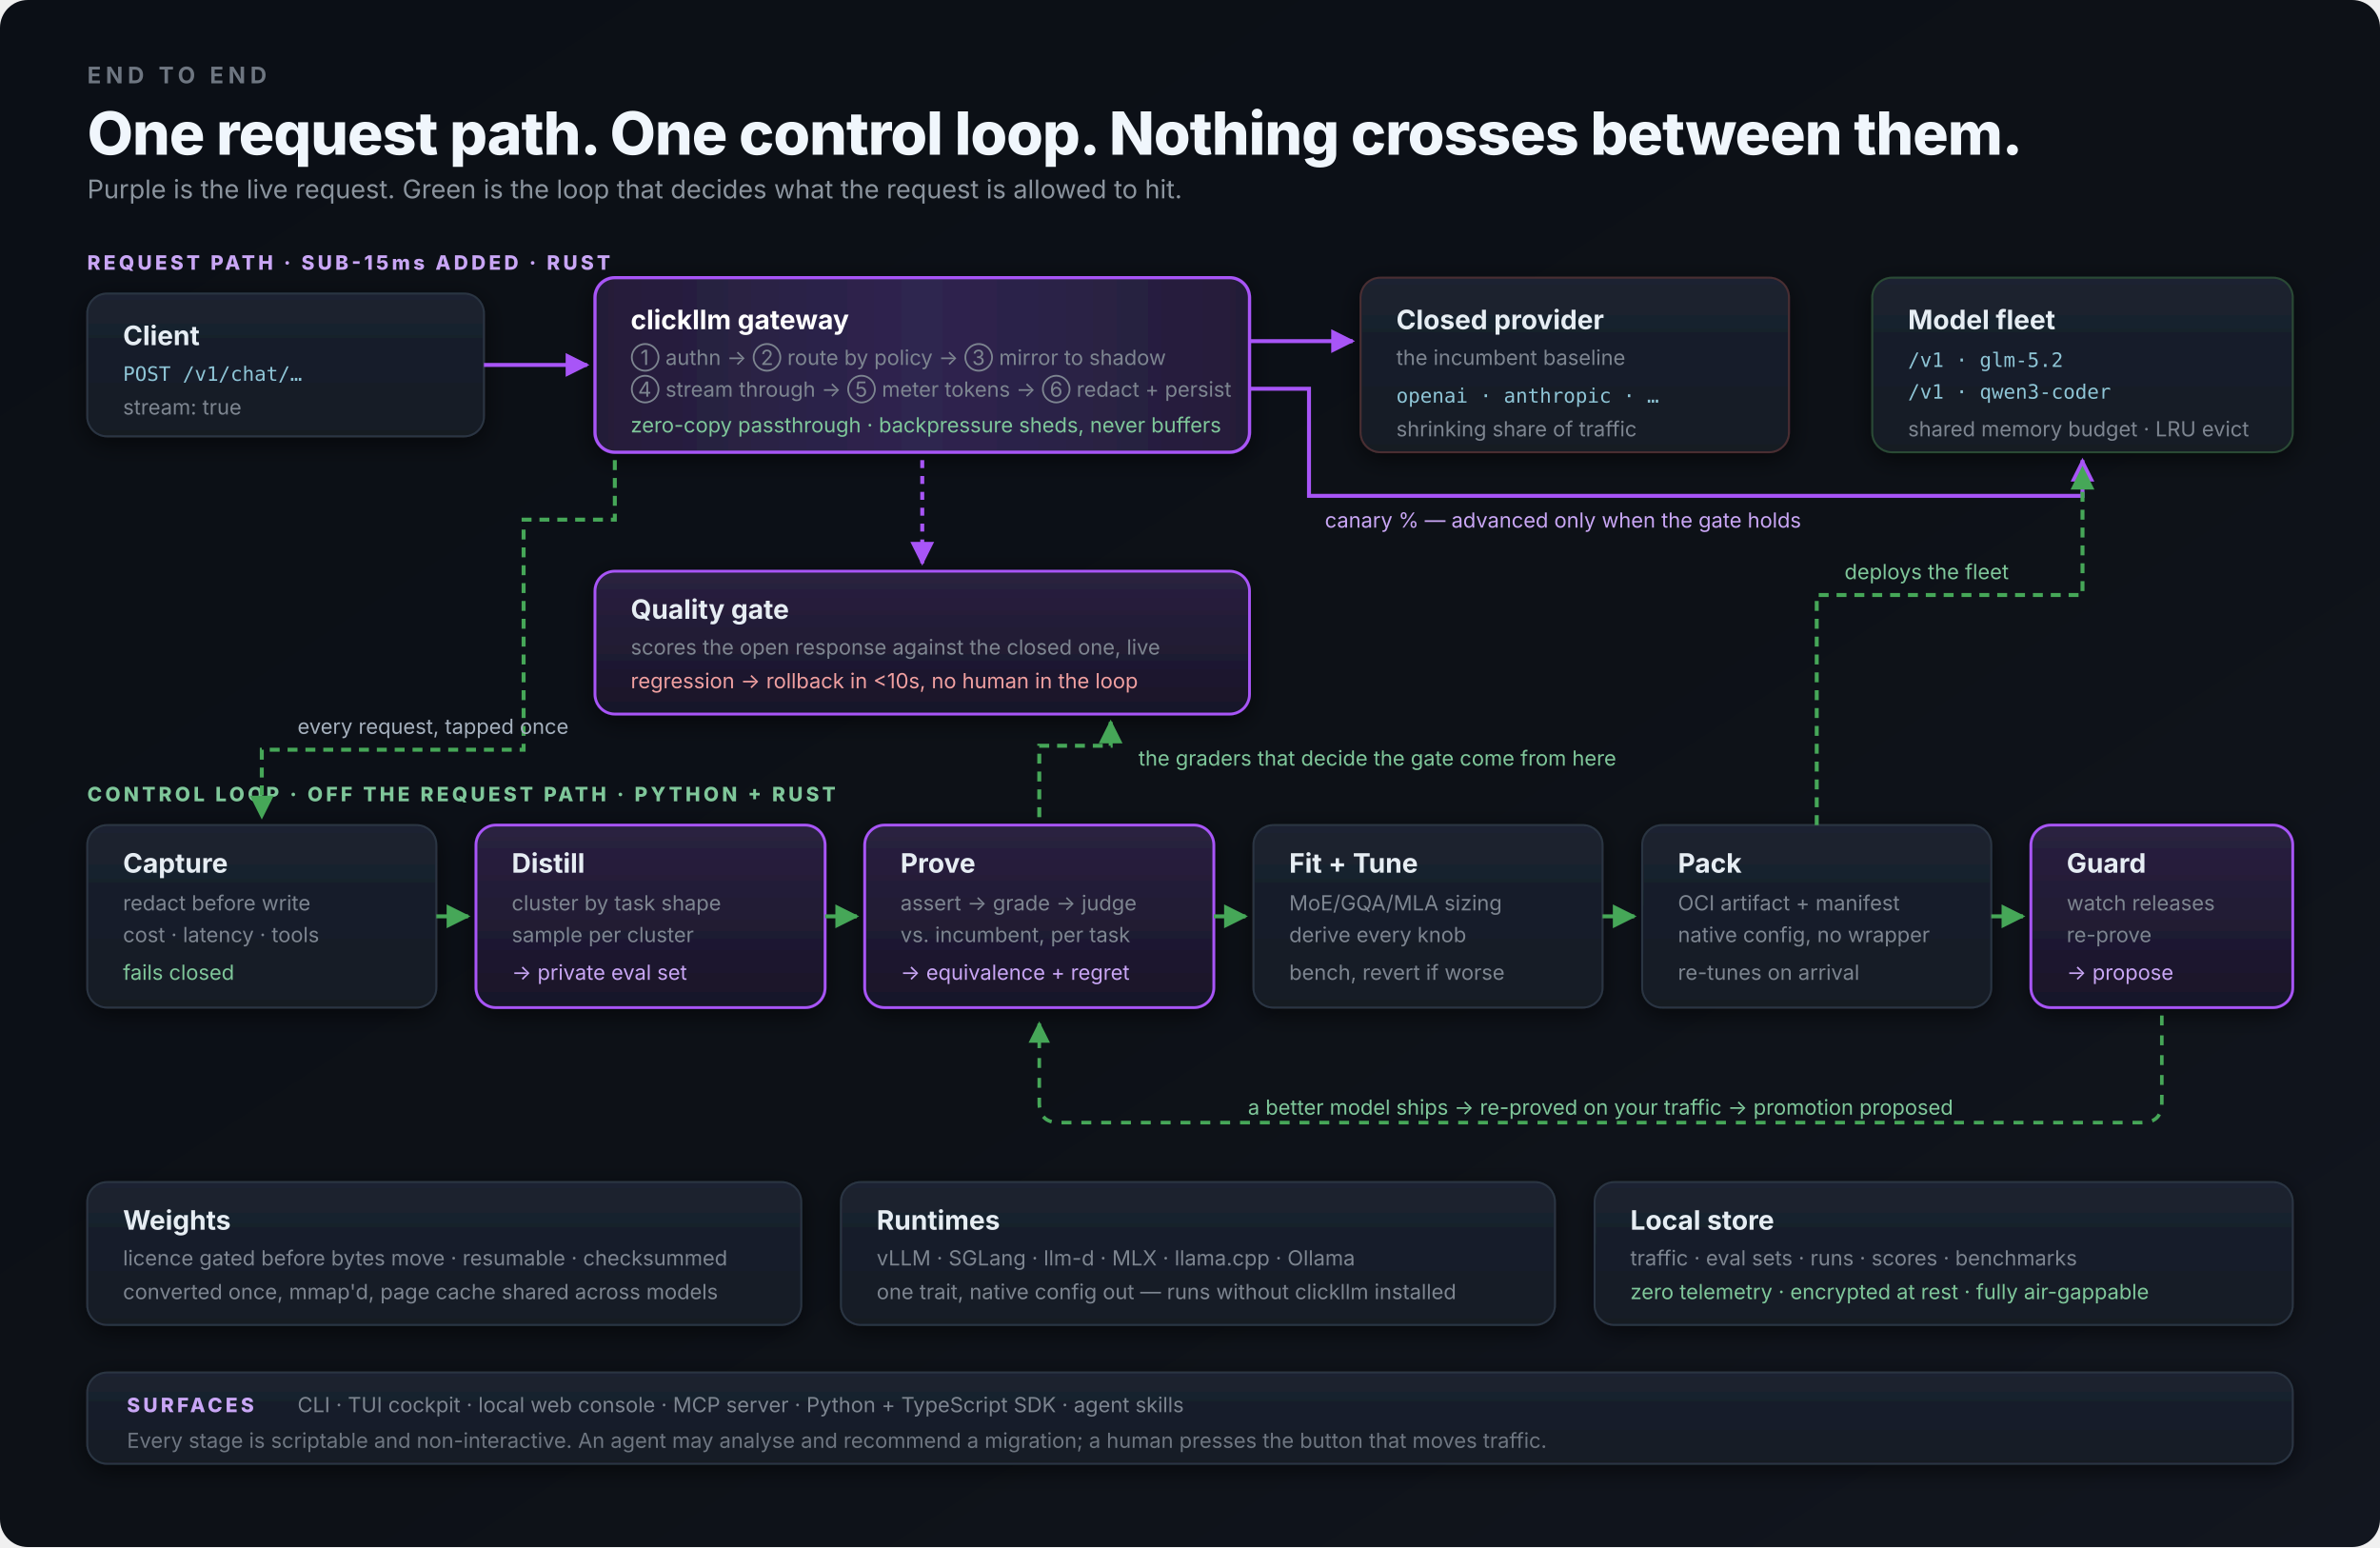
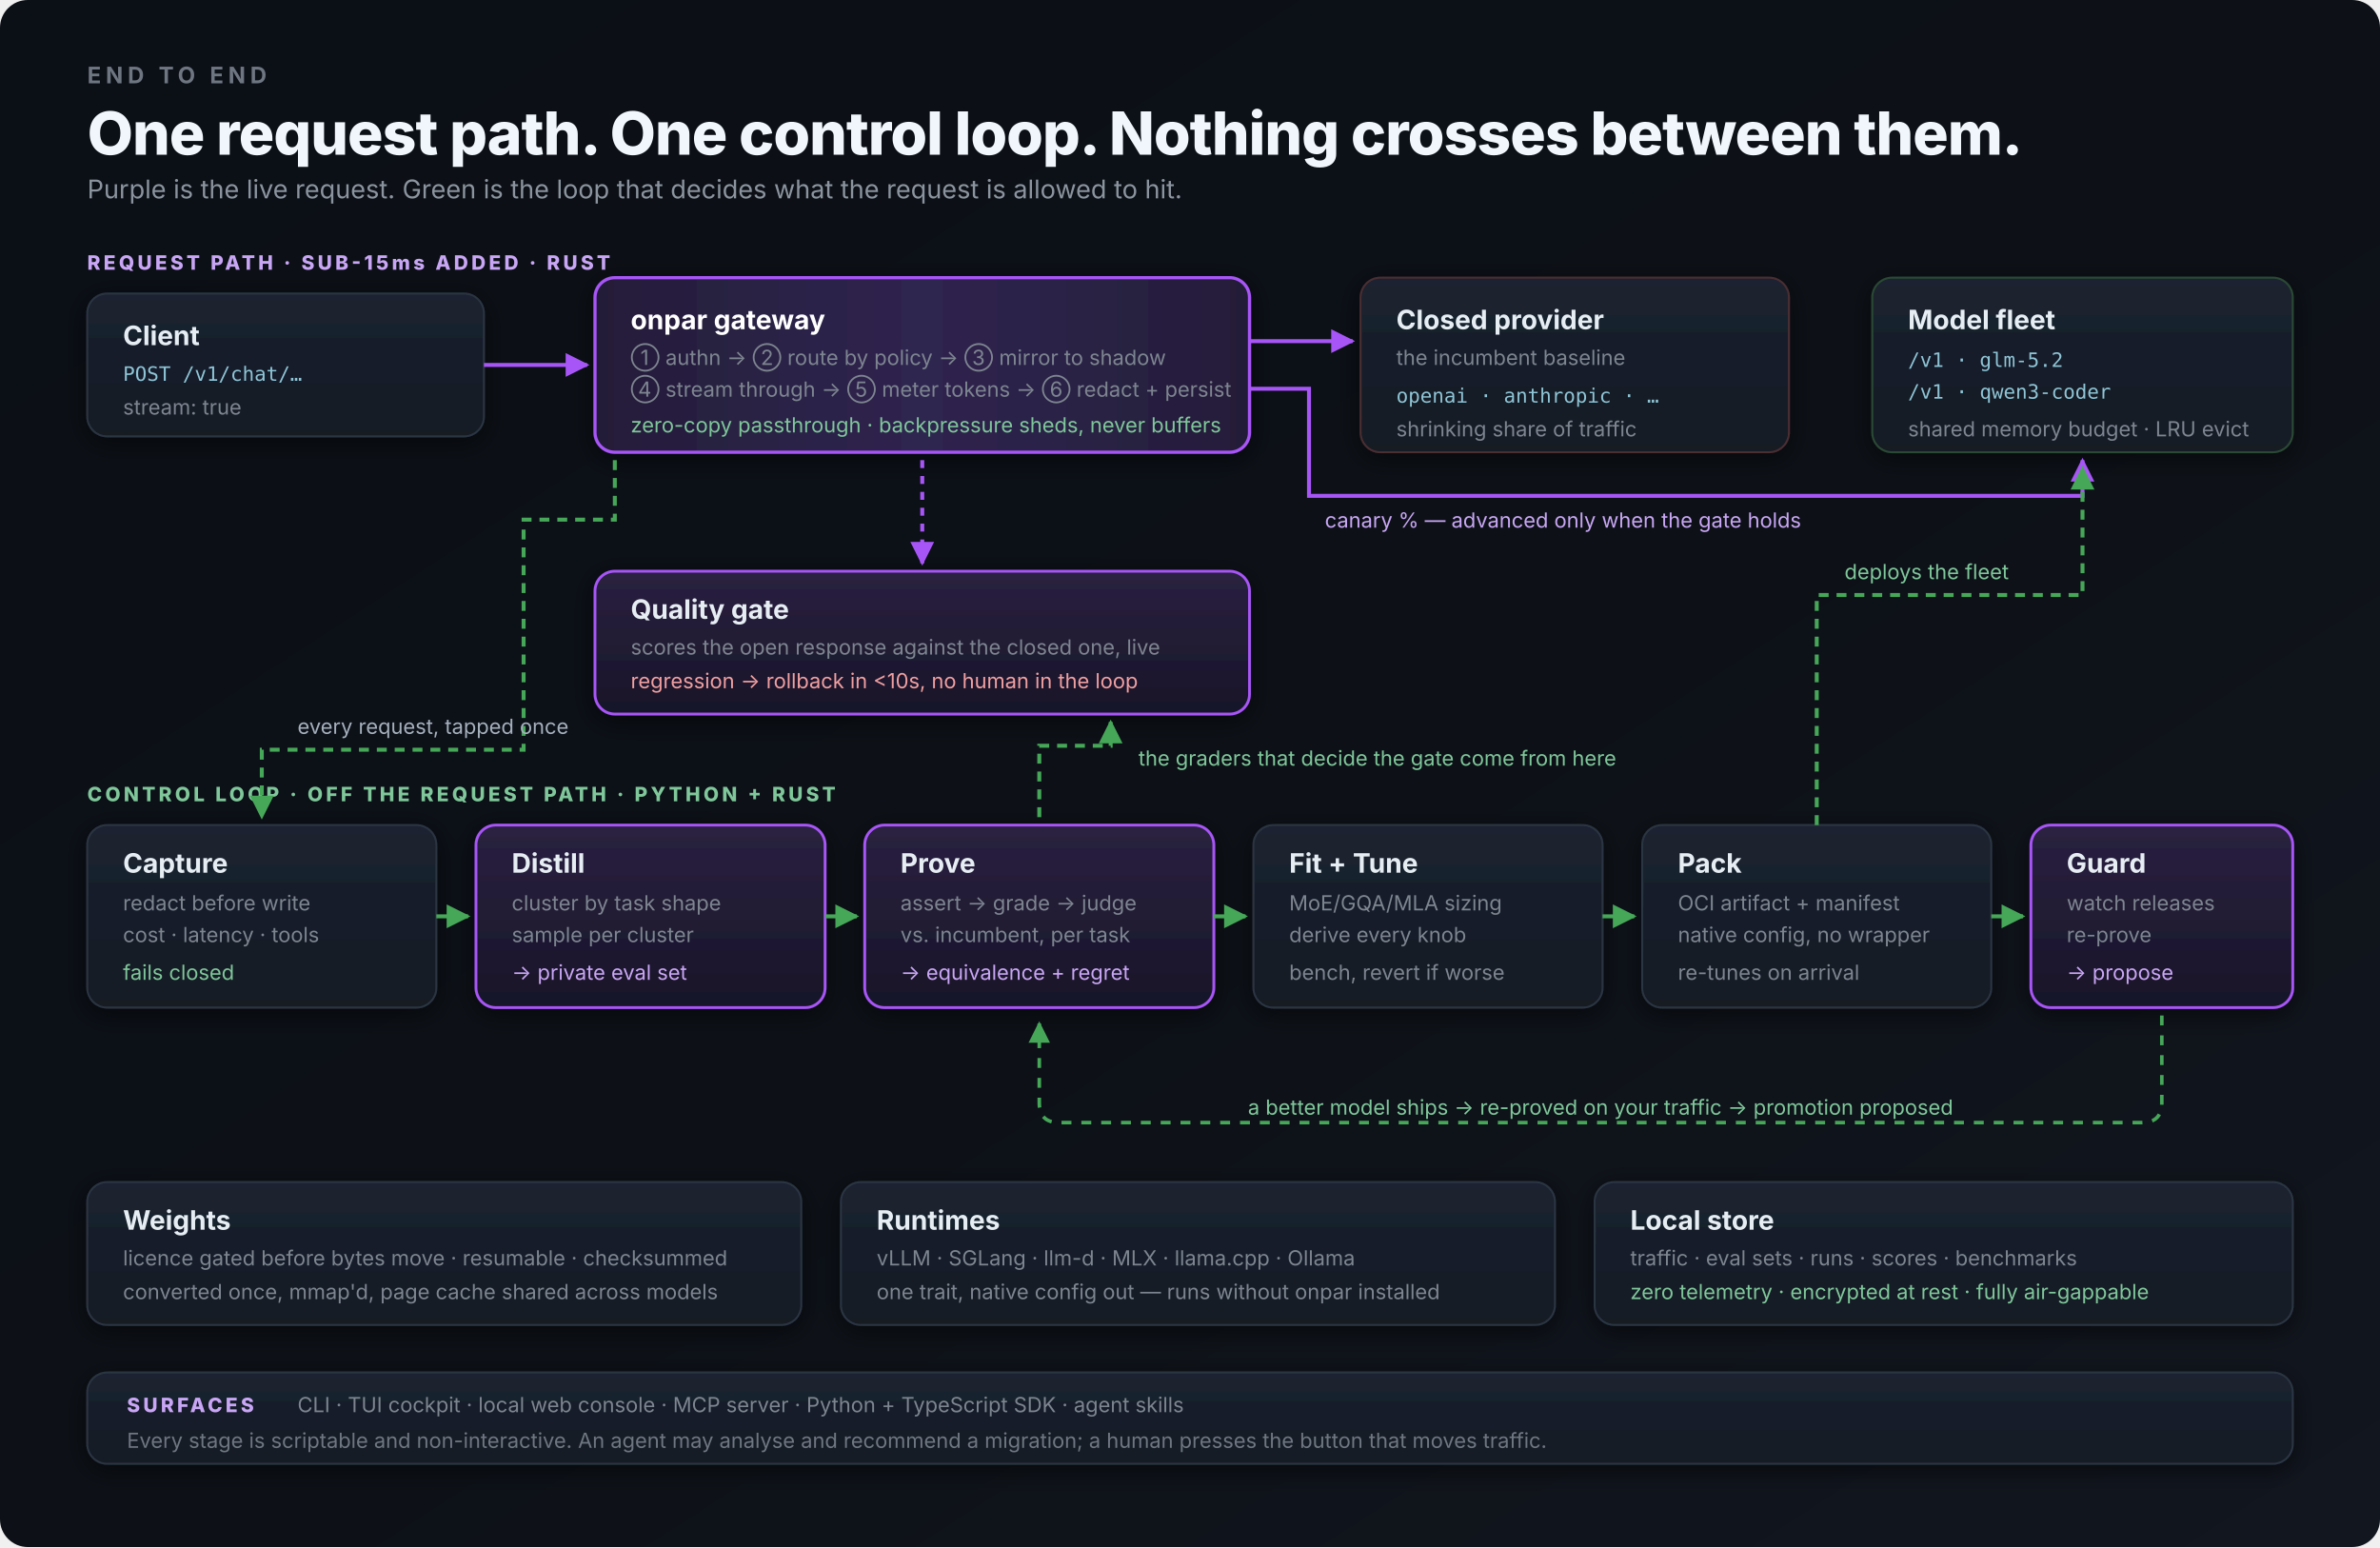
<svg xmlns="http://www.w3.org/2000/svg" viewBox="0 0 1200 780" width="1200" height="780" role="img" aria-label="End-to-end system: a request path from client through the gateway to closed providers and the local model fleet, and a control loop that captures traffic, distills evals, proves equivalence, packs a box and guards for drift.">
  <defs>
    <linearGradient id="canvas" x1="0" y1="0" x2="1" y2="1">
      <stop offset="0" stop-color="#0b0f16" />
      <stop offset=".55" stop-color="#0d1117" />
      <stop offset="1" stop-color="#12161f" />
    </linearGradient>
    <linearGradient id="card" x1="0" y1="0" x2="0" y2="1">
      <stop offset="0" stop-color="#1b2230" />
      <stop offset="1" stop-color="#141a24" />
    </linearGradient>
    <linearGradient id="ours" x1="0" y1="0" x2="0" y2="1">
      <stop offset="0" stop-color="#2a2140" />
      <stop offset="1" stop-color="#181528" />
    </linearGradient>
    <linearGradient id="hot" x1="0" y1="0" x2="1" y2="0">
      <stop offset="0" stop-color="#241d38" />
      <stop offset=".5" stop-color="#2f2550" />
      <stop offset="1" stop-color="#241d38" />
    </linearGradient>
    <filter id="lift" x="-40%" y="-40%" width="180%" height="180%">
      <feDropShadow dx="0" dy="3" stdDeviation="6" flood-color="#000" flood-opacity=".55" />
    </filter>
    <marker id="req" viewBox="0 0 10 10" refX="9" refY="5" markerWidth="6" markerHeight="6" orient="auto-start-reverse">
      <path d="M0 0 L10 5 L0 10 z" fill="#a855f7" />
    </marker>
    <marker id="ctl" viewBox="0 0 10 10" refX="9" refY="5" markerWidth="6" markerHeight="6" orient="auto-start-reverse">
      <path d="M0 0 L10 5 L0 10 z" fill="#46a758" />
    </marker>
    <marker id="dim" viewBox="0 0 10 10" refX="9" refY="5" markerWidth="6" markerHeight="6" orient="auto-start-reverse">
      <path d="M0 0 L10 5 L0 10 z" fill="#4b5563" />
    </marker>
    <style>
    .t   { font-family: ui-sans-serif,-apple-system,"Segoe UI",Inter,Roboto,sans-serif; }
    .m   { font-family: ui-monospace,SFMono-Regular,Menlo,monospace; }
    .kick{ font-size:11.5px; fill:#6e7681; letter-spacing:.20em; font-weight:700; }
    .h1  { font-size:30px; font-weight:800; fill:#f0f6fc; letter-spacing:-.015em; }
    .lede{ font-size:13px; fill:#8b949e; }
    .zone{ font-size:10px; font-weight:800; letter-spacing:.16em; }
    .ttl { font-size:13.5px; font-weight:700; fill:#e6edf3; }
    .cap { font-size:10.5px; fill:#7d8590; }
    .mono{ font-size:10px; fill:#8ec5d6; }
    .step{ font-size:11px; font-weight:800; fill:#0d1117; }
    .note{ font-size:10.5px; fill:#a5b0bd; }
    .ok  { font-size:10.5px; fill:#7fc79a; }
  </style>
  </defs>
  <rect width="1200" height="780" rx="14" fill="url(#canvas)" />
  <text class="t kick" x="44" y="42">END TO END</text>
  <text class="t h1" x="44" y="78">One request path. One control loop. Nothing crosses between them.</text>
  <text class="t lede" x="44" y="100">Purple is the live request. Green is the loop that decides what the request is allowed to hit.</text>
  <text class="t zone" x="44" y="136" fill="#c9a6f5">REQUEST PATH · SUB-15ms ADDED · RUST</text>
  <g filter="url(#lift)">
    <rect x="44" y="148" width="200" height="72" rx="10" fill="url(#card)" stroke="#2c3442" />
  </g>
  <text class="t ttl" x="62" y="174">Client</text>
  <text class="t mono m" x="62" y="192">POST /v1/chat/…</text>
  <text class="t cap" x="62" y="209">stream: true</text>
  <g filter="url(#lift)">
    <rect x="300" y="140" width="330" height="88" rx="10" fill="url(#hot)" stroke="#a855f7" stroke-width="1.6" />
  </g>
-   <text class="t ttl" x="318" y="166" style="fill:#fff">clickllm gateway</text>
+   <text class="t ttl" x="318" y="166" style="fill:#fff">onpar gateway</text>
  <text class="t cap" x="318" y="184">① authn → ② route by policy → ③ mirror to shadow</text>
  <text class="t cap" x="318" y="200">④ stream through → ⑤ meter tokens → ⑥ redact + persist</text>
  <text class="t ok" x="318" y="218">zero-copy passthrough · backpressure sheds, never buffers</text>
  <g filter="url(#lift)">
    <rect x="686" y="140" width="216" height="88" rx="10" fill="url(#card)" stroke="#4a2f33" />
  </g>
  <text class="t ttl" x="704" y="166">Closed provider</text>
  <text class="t cap" x="704" y="184">the incumbent baseline</text>
  <text class="t mono m" x="704" y="203">openai · anthropic · …</text>
  <text class="t cap" x="704" y="220">shrinking share of traffic</text>
  <g filter="url(#lift)">
    <rect x="944" y="140" width="212" height="88" rx="10" fill="url(#card)" stroke="#2a4a34" />
  </g>
  <text class="t ttl" x="962" y="166">Model fleet</text>
  <text class="t mono m" x="962" y="185">/v1 · glm-5.2</text>
  <text class="t mono m" x="962" y="201">/v1 · qwen3-coder</text>
  <text class="t cap" x="962" y="220">shared memory budget · LRU evict</text>
  <path d="M244 184 H296" stroke="#a855f7" stroke-width="2" marker-end="url(#req)" />
  <path d="M630 172 H682" stroke="#a855f7" stroke-width="2" marker-end="url(#req)" />
  <path d="M630 196 H660 V250 H1050 V232" stroke="#a855f7" stroke-width="2" fill="none" marker-end="url(#req)" />
  <text class="t cap" x="668" y="266" style="fill:#c9a6f5">canary % — advanced only when the gate holds</text>
  <g filter="url(#lift)">
    <rect x="300" y="288" width="330" height="72" rx="10" fill="url(#ours)" stroke="#a855f7" stroke-width="1.4" />
  </g>
  <text class="t ttl" x="318" y="312">Quality gate</text>
  <text class="t cap" x="318" y="330">scores the open response against the closed one, live</text>
  <text class="t cap" x="318" y="347" style="fill:#f0a0a0">regression → rollback in &lt;10s, no human in the loop</text>
  <path d="M465 232 V284" stroke="#a855f7" stroke-width="2" stroke-dasharray="4 4" marker-end="url(#req)" />
  <text class="t zone" x="44" y="404" fill="#7fc79a">CONTROL LOOP · OFF THE REQUEST PATH · PYTHON + RUST</text>
  <g filter="url(#lift)">
    <rect x="44" y="416" width="176" height="92" rx="10" fill="url(#card)" stroke="#2c3442" />
    <rect x="240" y="416" width="176" height="92" rx="10" fill="url(#ours)" stroke="#a855f7" stroke-width="1.4" />
    <rect x="436" y="416" width="176" height="92" rx="10" fill="url(#ours)" stroke="#a855f7" stroke-width="1.4" />
    <rect x="632" y="416" width="176" height="92" rx="10" fill="url(#card)" stroke="#2c3442" />
    <rect x="828" y="416" width="176" height="92" rx="10" fill="url(#card)" stroke="#2c3442" />
    <rect x="1024" y="416" width="132" height="92" rx="10" fill="url(#ours)" stroke="#a855f7" stroke-width="1.4" />
  </g>
  <g class="t">
    <text class="ttl" x="62" y="440">Capture</text>
    <text class="cap" x="62" y="459">redact before write</text>
    <text class="cap" x="62" y="475">cost · latency · tools</text>
    <text class="ok" x="62" y="494">fails closed</text>
    <text class="ttl" x="258" y="440">Distill</text>
    <text class="cap" x="258" y="459">cluster by task shape</text>
    <text class="cap" x="258" y="475">sample per cluster</text>
    <text class="cap" x="258" y="494" style="fill:#c9a6f5">→ private eval set</text>
    <text class="ttl" x="454" y="440">Prove</text>
    <text class="cap" x="454" y="459">assert → grade → judge</text>
    <text class="cap" x="454" y="475">vs. incumbent, per task</text>
    <text class="cap" x="454" y="494" style="fill:#c9a6f5">→ equivalence + regret</text>
    <text class="ttl" x="650" y="440">Fit + Tune</text>
    <text class="cap" x="650" y="459">MoE/GQA/MLA sizing</text>
    <text class="cap" x="650" y="475">derive every knob</text>
    <text class="cap" x="650" y="494">bench, revert if worse</text>
    <text class="ttl" x="846" y="440">Pack</text>
    <text class="cap" x="846" y="459">OCI artifact + manifest</text>
    <text class="cap" x="846" y="475">native config, no wrapper</text>
    <text class="cap" x="846" y="494">re-tunes on arrival</text>
    <text class="ttl" x="1042" y="440">Guard</text>
    <text class="cap" x="1042" y="459">watch releases</text>
    <text class="cap" x="1042" y="475">re-prove</text>
    <text class="cap" x="1042" y="494" style="fill:#c9a6f5">→ propose</text>
  </g>
  <g stroke="#46a758" stroke-width="2" fill="none">
    <path d="M220 462 H236" marker-end="url(#ctl)" />
    <path d="M416 462 H432" marker-end="url(#ctl)" />
    <path d="M612 462 H628" marker-end="url(#ctl)" />
    <path d="M808 462 H824" marker-end="url(#ctl)" />
    <path d="M1004 462 H1020" marker-end="url(#ctl)" />
  </g>
  <path d="M310 232 V262 H264 V378 H132 V412" stroke="#46a758" stroke-width="2" fill="none" stroke-dasharray="5 4" marker-end="url(#ctl)" />
  <text class="t note" x="150" y="370">every request, tapped once</text>
  <path d="M524 412 V376 H560 V364" stroke="#46a758" stroke-width="2" fill="none" stroke-dasharray="5 4" marker-end="url(#ctl)" />
  <text class="t note" x="574" y="386" style="fill:#7fc79a">the graders that decide the gate come from here</text>
  <path d="M916 416 V300 H1050 V236" stroke="#46a758" stroke-width="2" fill="none" stroke-dasharray="5 4" marker-end="url(#ctl)" />
  <text class="t note" x="930" y="292" style="fill:#7fc79a">deploys the fleet</text>
  <path d="M1090 512 V556 Q1090 566 1080 566 H534 Q524 566 524 556 V516" stroke="#46a758" stroke-width="1.8" fill="none" stroke-dasharray="5 5" marker-end="url(#ctl)" />
  <text class="t note" x="807" y="562" text-anchor="middle" style="fill:#7fc79a">a better model ships → re-proved on your traffic → promotion proposed</text>
  <g filter="url(#lift)">
    <rect x="44" y="596" width="360" height="72" rx="10" fill="url(#card)" stroke="#2c3442" />
    <rect x="424" y="596" width="360" height="72" rx="10" fill="url(#card)" stroke="#2c3442" />
    <rect x="804" y="596" width="352" height="72" rx="10" fill="url(#card)" stroke="#2c3442" />
  </g>
  <text class="t ttl" x="62" y="620">Weights</text>
  <text class="t cap" x="62" y="638">licence gated before bytes move · resumable · checksummed</text>
  <text class="t cap" x="62" y="655">converted once, mmap'd, page cache shared across models</text>
  <text class="t ttl" x="442" y="620">Runtimes</text>
  <text class="t cap" x="442" y="638">vLLM · SGLang · llm-d · MLX · llama.cpp · Ollama</text>
-   <text class="t cap" x="442" y="655">one trait, native config out — runs without clickllm installed</text>
+   <text class="t cap" x="442" y="655">one trait, native config out — runs without onpar installed</text>
  <text class="t ttl" x="822" y="620">Local store</text>
  <text class="t cap" x="822" y="638">traffic · eval sets · runs · scores · benchmarks</text>
  <text class="t ok" x="822" y="655">zero telemetry · encrypted at rest · fully air-gappable</text>
  <g filter="url(#lift)">
    <rect x="44" y="692" width="1112" height="46" rx="10" fill="url(#card)" stroke="#2c3442" />
  </g>
  <text class="t zone" x="64" y="712" fill="#c9a6f5">SURFACES</text>
  <text class="t cap" x="150" y="712">CLI · TUI cockpit · local web console · MCP server · Python + TypeScript SDK · agent skills</text>
  <text class="t cap" x="64" y="730" style="fill:#6e7681">Every stage is scriptable and non-interactive. An agent may analyse and recommend a migration; a human presses the button that moves traffic.</text>
</svg>
